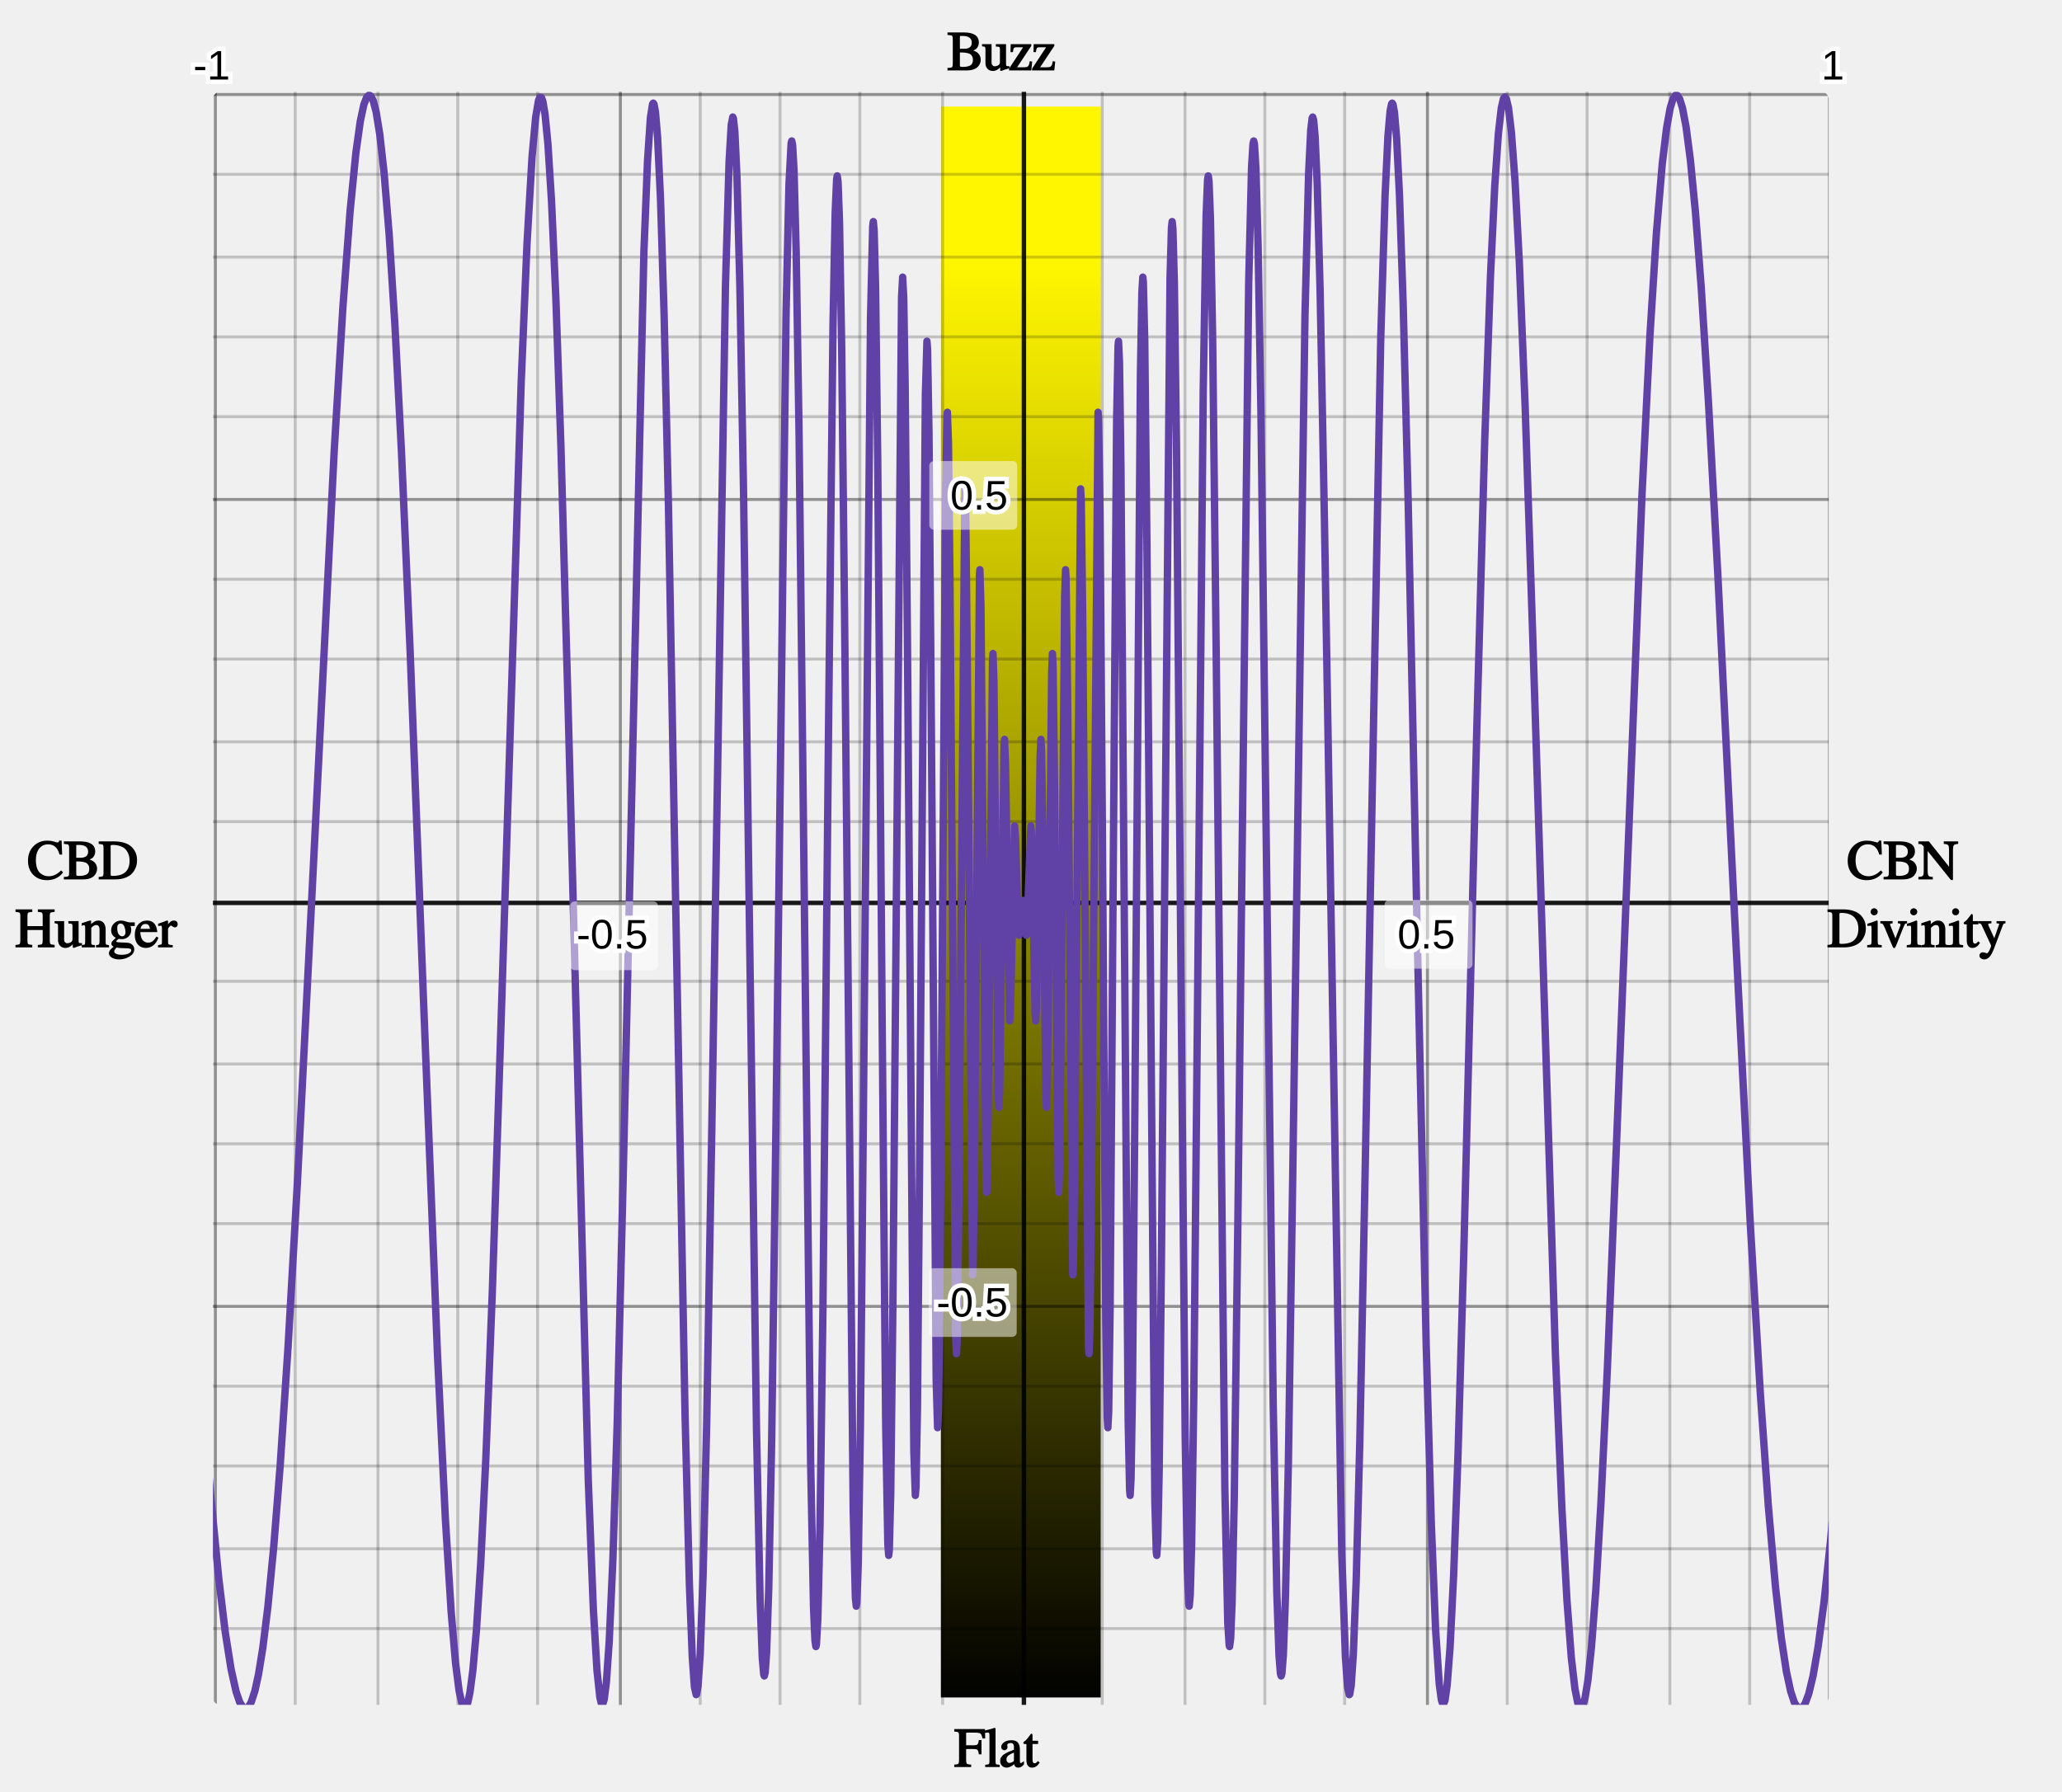
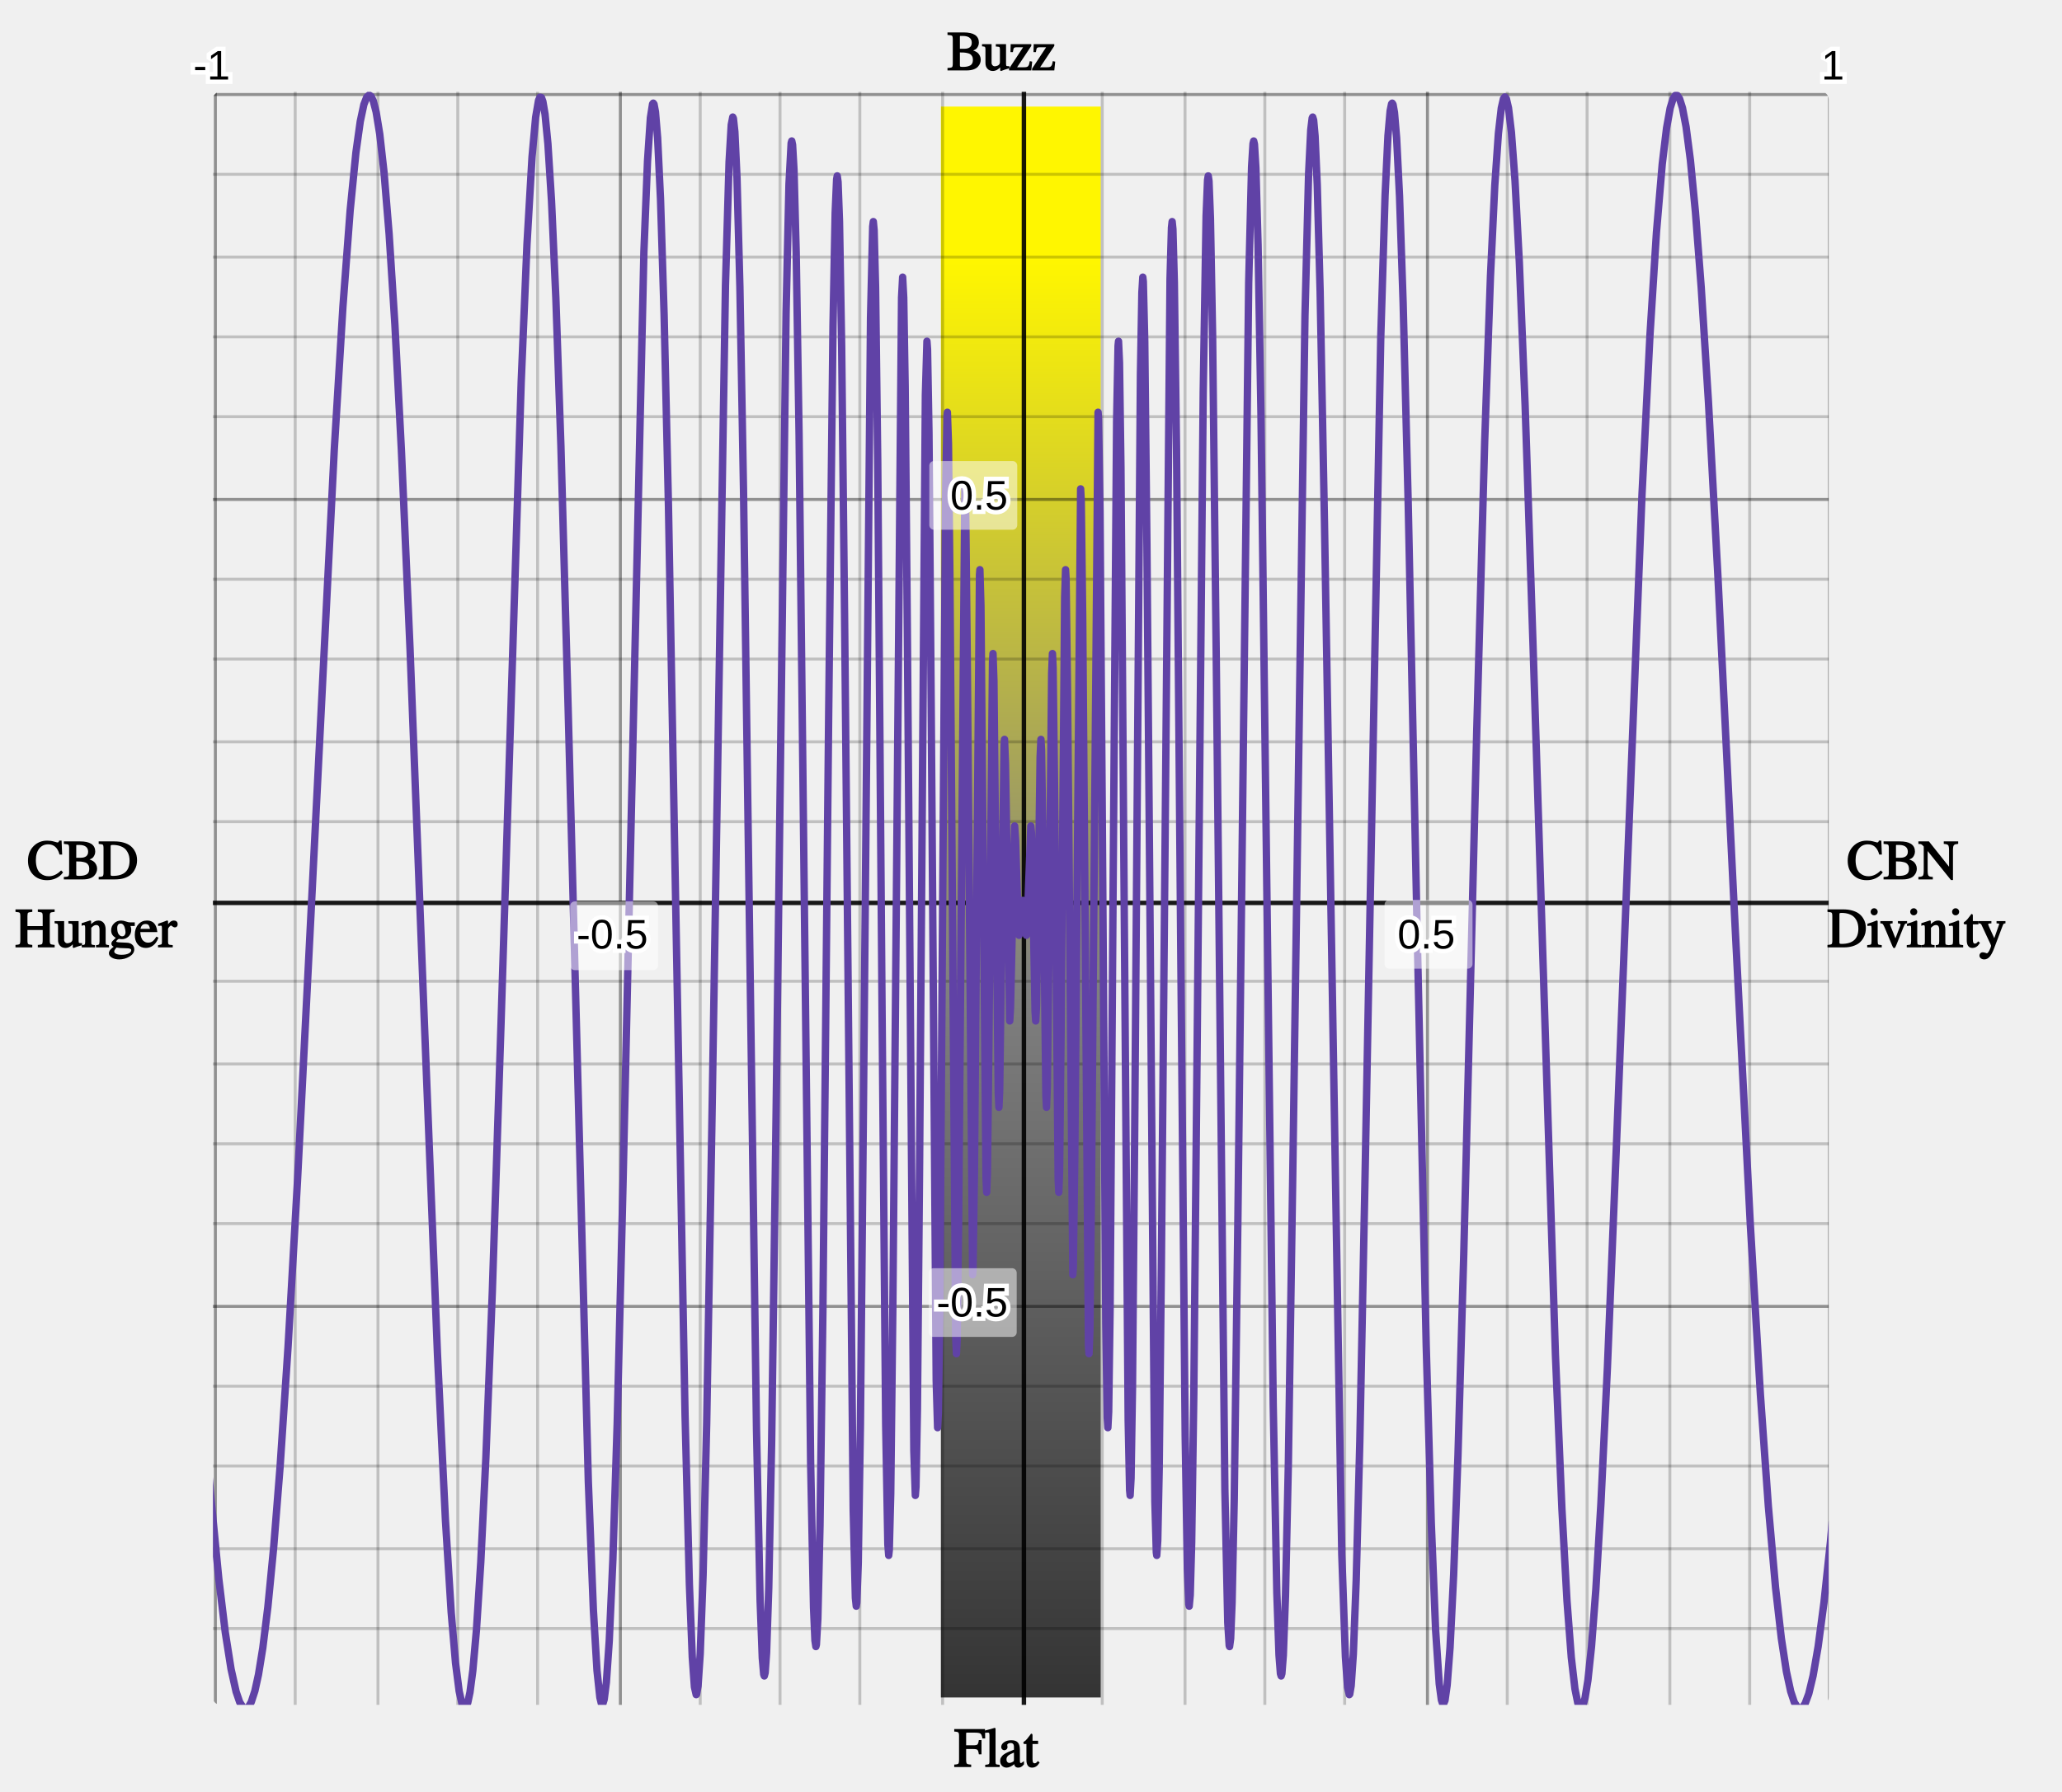
<svg xmlns="http://www.w3.org/2000/svg" xmlns:xlink="http://www.w3.org/1999/xlink" version="1.1" width="1395" height="1212" id="svg113">
  <defs id="defs1">
    <linearGradient id="linearGradient132">
-       <stop style="stop-color:#000000;stop-opacity:1;" offset="0" id="stop132" />
+       <stop style="stop-color:#333333;stop-opacity:1;" offset="0" id="stop132" />
+       <stop style="stop-color:#808080;stop-opacity:1;" offset="0.5" id="stop1" />
      <stop style="stop-color:#fff600;stop-opacity:1;" offset="1" id="stop133" />
    </linearGradient>
    <clipPath clipPathUnits="userSpaceOnUse" id="clipPath117">
      <rect style="fill:#c238b9;stroke:#c338b9;stroke-width:1.334;stroke-linecap:round;stroke-dasharray:5.337, 10.673" id="rect118" width="546.552" height="545.724" x="189.671" y="234.591" ry="2.51" />
    </clipPath>
    <clipPath clipPathUnits="userSpaceOnUse" id="clipPath118">
      <rect style="fill:#c238b9;stroke:#c338b9;stroke-width:1.334;stroke-linecap:round;stroke-dasharray:5.337, 10.673" id="rect119" width="546.552" height="545.724" x="189.671" y="234.591" ry="2.51" />
    </clipPath>
    <clipPath clipPathUnits="userSpaceOnUse" id="clipPath119">
      <rect style="fill:#c238b9;stroke:#c338b9;stroke-width:1.334;stroke-linecap:round;stroke-dasharray:5.337, 10.673" id="rect120" width="546.552" height="545.724" x="189.671" y="234.591" ry="2.51" />
    </clipPath>
    <clipPath clipPathUnits="userSpaceOnUse" id="clipPath120">
      <rect style="fill:#c238b9;stroke:#c338b9;stroke-width:1.334;stroke-linecap:round;stroke-dasharray:5.337, 10.673" id="rect121" width="546.552" height="545.724" x="189.671" y="234.591" ry="2.51" />
    </clipPath>
    <clipPath clipPathUnits="userSpaceOnUse" id="clipPath121">
      <rect style="fill:#c238b9;stroke:#c338b9;stroke-width:1.334;stroke-linecap:round;stroke-dasharray:5.337, 10.673" id="rect122" width="546.552" height="545.724" x="189.671" y="234.591" ry="2.51" />
    </clipPath>
    <linearGradient xlink:href="#linearGradient132" id="linearGradient133" x1="692.121" y1="1155.207" x2="692.121" y2="176.814" gradientUnits="userSpaceOnUse" />
  </defs>
  <g id="g113" transform="translate(-235.2941,-407.0588)">
    <g class="dcg-svg-axis-value" id="g89" transform="matrix(2,0,0,2,2,-588)">
      <text fill="none" stroke="#ffffff" font-family="Arial" font-size="14px" font-style="normal" font-weight="normal" text-decoration="normal" x="188.252" y="524.434" text-anchor="middle" stroke-miterlimit="2" stroke-width="3" stroke-dasharray="none" id="text88">-1</text>
      <text fill="#000000" stroke="none" font-family="Arial" font-size="14px" font-style="normal" font-weight="normal" text-decoration="normal" x="188.252" y="524.434" text-anchor="middle" id="text89">-1</text>
    </g>
    <g class="dcg-svg-axis-value" id="g95" transform="matrix(2,0,0,2,2,-588)">
      <text fill="none" stroke="#ffffff" font-family="Arial" font-size="14px" font-style="normal" font-weight="normal" text-decoration="normal" x="736.61" y="524.434" text-anchor="middle" stroke-miterlimit="2" stroke-width="3" stroke-dasharray="none" id="text94">1</text>
      <text fill="#000000" stroke="none" font-family="Arial" font-size="14px" font-style="normal" font-weight="normal" text-decoration="normal" x="736.61" y="524.434" text-anchor="middle" id="text95">1</text>
    </g>
  </g>
  <g id="labels-34e383c3" transform="matrix(2,0,0,2,-235.2941,-407.0588)" />
  <g id="g112" transform="matrix(2,0,0,2,-235.2941,-407.0588)" />
  <rect style="fill:url(#linearGradient133);stroke:none;stroke-width:1.334;stroke-linecap:round;stroke-dasharray:5.337, 10.673" id="rect132" width="108.146" height="1076.466" x="636.527" y="72.11" ry="0" />
  <g id="grid-34e383c3" transform="matrix(2,0,0,2,-235.2941,-407.0588)" clip-path="url(#clipPath119)">
    <g id="g82">
      <path fill="none" stroke="#000000" class="dcg-svg-minor-gridline" paint-order="fill stroke markers" d="M 26.5,0 V 1000" stroke-opacity="0.2" stroke-miterlimit="10" stroke-dasharray="none" id="path1" />
      <path fill="none" stroke="#000000" class="dcg-svg-minor-gridline" paint-order="fill stroke markers" d="M 54.5,0 V 1000" stroke-opacity="0.2" stroke-miterlimit="10" stroke-dasharray="none" id="path2" />
      <path fill="none" stroke="#000000" class="dcg-svg-minor-gridline" paint-order="fill stroke markers" d="M 81.5,0 V 1000" stroke-opacity="0.2" stroke-miterlimit="10" stroke-dasharray="none" id="path3" />
      <path fill="none" stroke="#000000" class="dcg-svg-minor-gridline" paint-order="fill stroke markers" d="M 108.5,0 V 1000" stroke-opacity="0.2" stroke-miterlimit="10" stroke-dasharray="none" id="path4" />
      <path fill="none" stroke="#000000" class="dcg-svg-minor-gridline" paint-order="fill stroke markers" d="M 135.5,0 V 1000" stroke-opacity="0.2" stroke-miterlimit="10" stroke-dasharray="none" id="path5" />
      <path fill="none" stroke="#000000" class="dcg-svg-minor-gridline" paint-order="fill stroke markers" d="M 163.5,0 V 1000" stroke-opacity="0.2" stroke-miterlimit="10" stroke-dasharray="none" id="path6" />
      <path fill="none" stroke="#000000" class="dcg-svg-minor-gridline" paint-order="fill stroke markers" d="M 190.5,0 V 1000" stroke-opacity="0.2" stroke-miterlimit="10" stroke-dasharray="none" id="path7" />
      <path fill="none" stroke="#000000" class="dcg-svg-minor-gridline" paint-order="fill stroke markers" d="M 217.5,0 V 1000" stroke-opacity="0.2" stroke-miterlimit="10" stroke-dasharray="none" id="path8" />
      <path fill="none" stroke="#000000" class="dcg-svg-minor-gridline" paint-order="fill stroke markers" d="M 245.5,0 V 1000" stroke-opacity="0.2" stroke-miterlimit="10" stroke-dasharray="none" id="path9" />
      <path fill="none" stroke="#000000" class="dcg-svg-minor-gridline" paint-order="fill stroke markers" d="M 272.5,0 V 1000" stroke-opacity="0.2" stroke-miterlimit="10" stroke-dasharray="none" id="path10" />
      <path fill="none" stroke="#000000" class="dcg-svg-minor-gridline" paint-order="fill stroke markers" d="M 299.5,0 V 1000" stroke-opacity="0.2" stroke-miterlimit="10" stroke-dasharray="none" id="path11" />
      <path fill="none" stroke="#000000" class="dcg-svg-minor-gridline" paint-order="fill stroke markers" d="M 327.5,0 V 1000" stroke-opacity="0.2" stroke-miterlimit="10" stroke-dasharray="none" id="path12" />
      <path fill="none" stroke="#000000" class="dcg-svg-minor-gridline" paint-order="fill stroke markers" d="M 354.5,0 V 1000" stroke-opacity="0.2" stroke-miterlimit="10" stroke-dasharray="none" id="path13" />
      <path fill="none" stroke="#000000" class="dcg-svg-minor-gridline" paint-order="fill stroke markers" d="M 381.5,0 V 1000" stroke-opacity="0.2" stroke-miterlimit="10" stroke-dasharray="none" id="path14" />
      <path fill="none" stroke="#000000" class="dcg-svg-minor-gridline" paint-order="fill stroke markers" d="M 408.5,0 V 1000" stroke-opacity="0.2" stroke-miterlimit="10" stroke-dasharray="none" id="path15" />
      <path fill="none" stroke="#000000" class="dcg-svg-minor-gridline" paint-order="fill stroke markers" d="M 436.5,0 V 1000" stroke-opacity="0.2" stroke-miterlimit="10" stroke-dasharray="none" id="path16" />
      <path fill="none" stroke="#000000" class="dcg-svg-minor-gridline" paint-order="fill stroke markers" d="M 490.5,0 V 1000" stroke-opacity="0.2" stroke-miterlimit="10" stroke-dasharray="none" id="path17" />
      <path fill="none" stroke="#000000" class="dcg-svg-minor-gridline" paint-order="fill stroke markers" d="M 518.5,0 V 1000" stroke-opacity="0.2" stroke-miterlimit="10" stroke-dasharray="none" id="path18" />
      <path fill="none" stroke="#000000" class="dcg-svg-minor-gridline" paint-order="fill stroke markers" d="M 545.5,0 V 1000" stroke-opacity="0.2" stroke-miterlimit="10" stroke-dasharray="none" id="path19" />
      <path fill="none" stroke="#000000" class="dcg-svg-minor-gridline" paint-order="fill stroke markers" d="M 572.5,0 V 1000" stroke-opacity="0.2" stroke-miterlimit="10" stroke-dasharray="none" id="path20" />
      <path fill="none" stroke="#000000" class="dcg-svg-minor-gridline" paint-order="fill stroke markers" d="M 600.5,0 V 1000" stroke-opacity="0.2" stroke-miterlimit="10" stroke-dasharray="none" id="path21" />
      <path fill="none" stroke="#000000" class="dcg-svg-minor-gridline" paint-order="fill stroke markers" d="M 627.5,0 V 1000" stroke-opacity="0.2" stroke-miterlimit="10" stroke-dasharray="none" id="path22" />
      <path fill="none" stroke="#000000" class="dcg-svg-minor-gridline" paint-order="fill stroke markers" d="M 654.5,0 V 1000" stroke-opacity="0.2" stroke-miterlimit="10" stroke-dasharray="none" id="path23" />
      <path fill="none" stroke="#000000" class="dcg-svg-minor-gridline" paint-order="fill stroke markers" d="M 682.5,0 V 1000" stroke-opacity="0.2" stroke-miterlimit="10" stroke-dasharray="none" id="path24" />
      <path fill="none" stroke="#000000" class="dcg-svg-minor-gridline" paint-order="fill stroke markers" d="M 709.5,0 V 1000" stroke-opacity="0.2" stroke-miterlimit="10" stroke-dasharray="none" id="path25" />
      <path fill="none" stroke="#000000" class="dcg-svg-minor-gridline" paint-order="fill stroke markers" d="M 736.5,0 V 1000" stroke-opacity="0.2" stroke-miterlimit="10" stroke-dasharray="none" id="path26" />
      <path fill="none" stroke="#000000" class="dcg-svg-minor-gridline" paint-order="fill stroke markers" d="M 763.5,0 V 1000" stroke-opacity="0.2" stroke-miterlimit="10" stroke-dasharray="none" id="path27" />
      <path fill="none" stroke="#000000" class="dcg-svg-minor-gridline" paint-order="fill stroke markers" d="M 791.5,0 V 1000" stroke-opacity="0.2" stroke-miterlimit="10" stroke-dasharray="none" id="path28" />
      <path fill="none" stroke="#000000" class="dcg-svg-minor-gridline" paint-order="fill stroke markers" d="M 818.5,0 V 1000" stroke-opacity="0.2" stroke-miterlimit="10" stroke-dasharray="none" id="path29" />
      <path fill="none" stroke="#000000" class="dcg-svg-minor-gridline" paint-order="fill stroke markers" d="M 845.5,0 V 1000" stroke-opacity="0.2" stroke-miterlimit="10" stroke-dasharray="none" id="path30" />
      <path fill="none" stroke="#000000" class="dcg-svg-minor-gridline" paint-order="fill stroke markers" d="M 873.5,0 V 1000" stroke-opacity="0.2" stroke-miterlimit="10" stroke-dasharray="none" id="path31" />
      <path fill="none" stroke="#000000" class="dcg-svg-minor-gridline" paint-order="fill stroke markers" d="M 900.5,0 V 1000" stroke-opacity="0.2" stroke-miterlimit="10" stroke-dasharray="none" id="path32" />
      <path fill="none" stroke="#000000" class="dcg-svg-minor-gridline" paint-order="fill stroke markers" d="M 927.5,0 V 1000" stroke-opacity="0.2" stroke-miterlimit="10" stroke-dasharray="none" id="path33" />
      <path fill="none" stroke="#000000" class="dcg-svg-minor-gridline" paint-order="fill stroke markers" d="M 955.5,0 V 1000" stroke-opacity="0.2" stroke-miterlimit="10" stroke-dasharray="none" id="path34" />
      <path fill="none" stroke="#000000" class="dcg-svg-minor-gridline" paint-order="fill stroke markers" d="M 982.5,0 V 1000" stroke-opacity="0.2" stroke-miterlimit="10" stroke-dasharray="none" id="path35" />
      <path fill="none" stroke="#000000" class="dcg-svg-minor-gridline" paint-order="fill stroke markers" d="M 0,972.5 H 1000" stroke-opacity="0.2" stroke-miterlimit="10" stroke-dasharray="none" id="path36" />
      <path fill="none" stroke="#000000" class="dcg-svg-minor-gridline" paint-order="fill stroke markers" d="M 0,945.5 H 1000" stroke-opacity="0.2" stroke-miterlimit="10" stroke-dasharray="none" id="path37" />
      <path fill="none" stroke="#000000" class="dcg-svg-minor-gridline" paint-order="fill stroke markers" d="M 0,918.5 H 1000" stroke-opacity="0.2" stroke-miterlimit="10" stroke-dasharray="none" id="path38" />
      <path fill="none" stroke="#000000" class="dcg-svg-minor-gridline" paint-order="fill stroke markers" d="M 0,890.5 H 1000" stroke-opacity="0.2" stroke-miterlimit="10" stroke-dasharray="none" id="path39" />
      <path fill="none" stroke="#000000" class="dcg-svg-minor-gridline" paint-order="fill stroke markers" d="M 0,863.5 H 1000" stroke-opacity="0.2" stroke-miterlimit="10" stroke-dasharray="none" id="path40" />
      <path fill="none" stroke="#000000" class="dcg-svg-minor-gridline" paint-order="fill stroke markers" d="M 0,836.5 H 1000" stroke-opacity="0.2" stroke-miterlimit="10" stroke-dasharray="none" id="path41" />
      <path fill="none" stroke="#000000" class="dcg-svg-minor-gridline" paint-order="fill stroke markers" d="M 0,808.5 H 1000" stroke-opacity="0.2" stroke-miterlimit="10" stroke-dasharray="none" id="path42" />
      <path fill="none" stroke="#000000" class="dcg-svg-minor-gridline" paint-order="fill stroke markers" d="M 0,781.5 H 1000" stroke-opacity="0.2" stroke-miterlimit="10" stroke-dasharray="none" id="path43" />
      <path fill="none" stroke="#000000" class="dcg-svg-minor-gridline" paint-order="fill stroke markers" d="M 0,754.5 H 1000" stroke-opacity="0.2" stroke-miterlimit="10" stroke-dasharray="none" id="path44" />
      <path fill="none" stroke="#000000" class="dcg-svg-minor-gridline" paint-order="fill stroke markers" d="M 0,727.5 H 1000" stroke-opacity="0.2" stroke-miterlimit="10" stroke-dasharray="none" id="path45" />
      <path fill="none" stroke="#000000" class="dcg-svg-minor-gridline" paint-order="fill stroke markers" d="M 0,699.5 H 1000" stroke-opacity="0.2" stroke-miterlimit="10" stroke-dasharray="none" id="path46" />
      <path fill="none" stroke="#000000" class="dcg-svg-minor-gridline" paint-order="fill stroke markers" d="M 0,672.5 H 1000" stroke-opacity="0.2" stroke-miterlimit="10" stroke-dasharray="none" id="path47" />
      <path fill="none" stroke="#000000" class="dcg-svg-minor-gridline" paint-order="fill stroke markers" d="M 0,645.5 H 1000" stroke-opacity="0.2" stroke-miterlimit="10" stroke-dasharray="none" id="path48" />
      <path fill="none" stroke="#000000" class="dcg-svg-minor-gridline" paint-order="fill stroke markers" d="M 0,617.5 H 1000" stroke-opacity="0.2" stroke-miterlimit="10" stroke-dasharray="none" id="path49" />
      <path fill="none" stroke="#000000" class="dcg-svg-minor-gridline" paint-order="fill stroke markers" d="M 0,590.5 H 1000" stroke-opacity="0.2" stroke-miterlimit="10" stroke-dasharray="none" id="path50" />
      <path fill="none" stroke="#000000" class="dcg-svg-minor-gridline" paint-order="fill stroke markers" d="M 0,563.5 H 1000" stroke-opacity="0.2" stroke-miterlimit="10" stroke-dasharray="none" id="path51" />
      <path fill="none" stroke="#000000" class="dcg-svg-minor-gridline" paint-order="fill stroke markers" d="M 0,535.5 H 1000" stroke-opacity="0.2" stroke-miterlimit="10" stroke-dasharray="none" id="path52" />
      <path fill="none" stroke="#000000" class="dcg-svg-minor-gridline" paint-order="fill stroke markers" d="M 0,481.5 H 1000" stroke-opacity="0.2" stroke-miterlimit="10" stroke-dasharray="none" id="path53" />
      <path fill="none" stroke="#000000" class="dcg-svg-minor-gridline" paint-order="fill stroke markers" d="M 0,454.5 H 1000" stroke-opacity="0.2" stroke-miterlimit="10" stroke-dasharray="none" id="path54" />
      <path fill="none" stroke="#000000" class="dcg-svg-minor-gridline" paint-order="fill stroke markers" d="M 0,426.5 H 1000" stroke-opacity="0.2" stroke-miterlimit="10" stroke-dasharray="none" id="path55" />
      <path fill="none" stroke="#000000" class="dcg-svg-minor-gridline" paint-order="fill stroke markers" d="M 0,399.5 H 1000" stroke-opacity="0.2" stroke-miterlimit="10" stroke-dasharray="none" id="path56" />
      <path fill="none" stroke="#000000" class="dcg-svg-minor-gridline" paint-order="fill stroke markers" d="M 0,372.5 H 1000" stroke-opacity="0.2" stroke-miterlimit="10" stroke-dasharray="none" id="path57" />
      <path fill="none" stroke="#000000" class="dcg-svg-minor-gridline" paint-order="fill stroke markers" d="M 0,344.5 H 1000" stroke-opacity="0.2" stroke-miterlimit="10" stroke-dasharray="none" id="path58" />
      <path fill="none" stroke="#000000" class="dcg-svg-minor-gridline" paint-order="fill stroke markers" d="M 0,317.5 H 1000" stroke-opacity="0.2" stroke-miterlimit="10" stroke-dasharray="none" id="path59" />
      <path fill="none" stroke="#000000" class="dcg-svg-minor-gridline" paint-order="fill stroke markers" d="M 0,290.5 H 1000" stroke-opacity="0.2" stroke-miterlimit="10" stroke-dasharray="none" id="path60" />
      <path fill="none" stroke="#000000" class="dcg-svg-minor-gridline" paint-order="fill stroke markers" d="M 0,262.5 H 1000" stroke-opacity="0.2" stroke-miterlimit="10" stroke-dasharray="none" id="path61" />
      <path fill="none" stroke="#000000" class="dcg-svg-minor-gridline" paint-order="fill stroke markers" d="M 0,235.5 H 1000" stroke-opacity="0.2" stroke-miterlimit="10" stroke-dasharray="none" id="path62" />
      <path fill="none" stroke="#000000" class="dcg-svg-minor-gridline" paint-order="fill stroke markers" d="M 0,208.5 H 1000" stroke-opacity="0.2" stroke-miterlimit="10" stroke-dasharray="none" id="path63" />
      <path fill="none" stroke="#000000" class="dcg-svg-minor-gridline" paint-order="fill stroke markers" d="M 0,181.5 H 1000" stroke-opacity="0.2" stroke-miterlimit="10" stroke-dasharray="none" id="path64" />
      <path fill="none" stroke="#000000" class="dcg-svg-minor-gridline" paint-order="fill stroke markers" d="M 0,153.5 H 1000" stroke-opacity="0.2" stroke-miterlimit="10" stroke-dasharray="none" id="path65" />
      <path fill="none" stroke="#000000" class="dcg-svg-minor-gridline" paint-order="fill stroke markers" d="M 0,126.5 H 1000" stroke-opacity="0.2" stroke-miterlimit="10" stroke-dasharray="none" id="path66" />
      <path fill="none" stroke="#000000" class="dcg-svg-minor-gridline" paint-order="fill stroke markers" d="M 0,99.5 H 1000" stroke-opacity="0.2" stroke-miterlimit="10" stroke-dasharray="none" id="path67" />
      <path fill="none" stroke="#000000" class="dcg-svg-minor-gridline" paint-order="fill stroke markers" d="M 0,71.5 H 1000" stroke-opacity="0.2" stroke-miterlimit="10" stroke-dasharray="none" id="path68" />
      <path fill="none" stroke="#000000" class="dcg-svg-minor-gridline" paint-order="fill stroke markers" d="M 0,44.5 H 1000" stroke-opacity="0.2" stroke-miterlimit="10" stroke-dasharray="none" id="path69" />
      <path fill="none" stroke="#000000" class="dcg-svg-minor-gridline" paint-order="fill stroke markers" d="M 0,17.5 H 1000" stroke-opacity="0.2" stroke-miterlimit="10" stroke-dasharray="none" id="path70" />
      <path fill="none" stroke="#000000" class="dcg-svg-major-gridline" paint-order="fill stroke markers" d="M 54.5,0 V 1000" stroke-opacity="0.25" stroke-miterlimit="10" stroke-dasharray="none" id="path71" />
      <path fill="none" stroke="#000000" class="dcg-svg-major-gridline" paint-order="fill stroke markers" d="M 190.5,0 V 1000" stroke-opacity="0.25" stroke-miterlimit="10" stroke-dasharray="none" id="path72" />
      <path fill="none" stroke="#000000" class="dcg-svg-major-gridline" paint-order="fill stroke markers" d="M 327.5,0 V 1000" stroke-opacity="0.25" stroke-miterlimit="10" stroke-dasharray="none" id="path73" />
      <path fill="none" stroke="#000000" class="dcg-svg-major-gridline" paint-order="fill stroke markers" d="M 600.5,0 V 1000" stroke-opacity="0.25" stroke-miterlimit="10" stroke-dasharray="none" id="path74" />
      <path fill="none" stroke="#000000" class="dcg-svg-major-gridline" paint-order="fill stroke markers" d="M 736.5,0 V 1000" stroke-opacity="0.25" stroke-miterlimit="10" stroke-dasharray="none" id="path75" />
      <path fill="none" stroke="#000000" class="dcg-svg-major-gridline" paint-order="fill stroke markers" d="M 873.5,0 V 1000" stroke-opacity="0.25" stroke-miterlimit="10" stroke-dasharray="none" id="path76" />
      <path fill="none" stroke="#000000" class="dcg-svg-major-gridline" paint-order="fill stroke markers" d="M 0,918.5 H 1000" stroke-opacity="0.25" stroke-miterlimit="10" stroke-dasharray="none" id="path77" />
      <path fill="none" stroke="#000000" class="dcg-svg-major-gridline" paint-order="fill stroke markers" d="M 0,781.5 H 1000" stroke-opacity="0.25" stroke-miterlimit="10" stroke-dasharray="none" id="path78" />
      <path fill="none" stroke="#000000" class="dcg-svg-major-gridline" paint-order="fill stroke markers" d="M 0,645.5 H 1000" stroke-opacity="0.25" stroke-miterlimit="10" stroke-dasharray="none" id="path79" />
      <path fill="none" stroke="#000000" class="dcg-svg-major-gridline" paint-order="fill stroke markers" d="M 0,372.5 H 1000" stroke-opacity="0.25" stroke-miterlimit="10" stroke-dasharray="none" id="path80" />
      <path fill="none" stroke="#000000" class="dcg-svg-major-gridline" paint-order="fill stroke markers" d="M 0,235.5 H 1000" stroke-opacity="0.25" stroke-miterlimit="10" stroke-dasharray="none" id="path81" />
      <path fill="none" stroke="#000000" class="dcg-svg-major-gridline" paint-order="fill stroke markers" d="M 0,99.5 H 1000" stroke-opacity="0.25" stroke-miterlimit="10" stroke-dasharray="none" id="path82" />
    </g>
  </g>
  <g id="yaxis-34e383c3" transform="matrix(2,0,0,2,-235.2941,-407.0588)" clip-path="url(#clipPath118)">
    <g id="g83">
      <path fill="none" stroke="#000000" class="dcg-svg-axis-line" paint-order="fill stroke markers" d="M 464,0 V 1000" stroke-opacity="0.9" stroke-miterlimit="10" stroke-width="1.5" stroke-dasharray="none" id="path83" />
    </g>
  </g>
  <g id="xaxis-34e383c3" transform="matrix(2,0,0,2,-235.2941,-407.0588)" clip-path="url(#clipPath117)">
    <g id="g84">
      <path fill="none" stroke="#000000" class="dcg-svg-axis-line" paint-order="fill stroke markers" d="M 0,509 H 1000" stroke-opacity="0.9" stroke-miterlimit="10" stroke-width="1.5" stroke-dasharray="none" id="path84" />
    </g>
  </g>
  <g class="dcg-svg-axis-value" id="g85" transform="matrix(2,0,0,2,-235.2941,-407.0588)">
    <text fill="none" stroke="#ffffff" font-family="Arial" font-size="14px" font-style="normal" font-weight="normal" text-decoration="normal" x="454.69" y="524.434" text-anchor="middle" stroke-miterlimit="2" stroke-width="3" stroke-dasharray="none" id="text84">0</text>
    <text fill="#000000" stroke="none" font-family="Arial" font-size="14px" font-style="normal" font-weight="normal" text-decoration="normal" x="454.69" y="524.434" text-anchor="middle" id="text85">0</text>
  </g>
  <g id="sketch-34e383c3" transform="matrix(2,0,0,2,-235.2941,-407.0588)" clip-path="url(#clipPath121)">
    <path fill="#6042a6" stroke="none" paint-order="stroke fill markers" d="" fill-opacity="0.4" id="path110" />
    <g id="g111">
      <path fill="none" stroke="#6042a6" class="dcg-svg-curve" paint-order="fill stroke markers" d="m 0,414.648 v 0 l 6.592,45.121 8.789,63.954 15.869,115.881 6.104,40.464 4.883,29.081 4.15,21.744 3.662,16.488 3.174,11.971 2.93,8.948 2.441,5.8 2.197,3.859 2.197,2.511 1.709,0.988 1.465,0.157 1.465,-0.493 1.709,-1.412 1.953,-2.734 1.953,-3.946 2.197,-5.903 2.441,-8.387 2.686,-11.446 2.686,-13.749 3.174,-19.15 3.418,-23.995 3.662,-29.332 4.15,-37.299 4.883,-48.448 6.836,-73.368 11.963,-129.113 4.639,-44.378 3.662,-30.594 3.174,-22.454 2.686,-15.541 2.197,-10.08 1.953,-6.805 1.709,-4.192 1.465,-2.227 1.221,-0.863 0.977,-0.025 0.977,0.576 1.221,1.577 1.465,3.166 1.709,5.467 1.709,7.389 1.953,10.793 2.197,15.101 2.441,20.355 2.686,26.526 3.174,36.467 3.662,47.991 4.883,71.203 12.451,185.624 3.418,42.112 2.686,27.586 2.197,18.181 1.953,12.396 1.709,7.674 1.221,3.558 1.221,1.888 0.977,0.274 0.732,-0.53 0.977,-1.7 1.221,-3.741 1.221,-5.549 1.465,-9.05 1.709,-13.828 1.953,-20.013 2.197,-27.626 2.686,-40.471 3.174,-55.832 4.395,-86.992 8.057,-160.58 2.93,-48.419 2.441,-32.502 1.953,-19.624 1.465,-10.487 1.221,-5.742 0.977,-2.534 0.815,-0.668 0.65,0.429 0.732,1.521 0.977,3.756 1.221,7.489 1.465,13.069 1.709,20.762 1.953,30.643 2.197,42.46 2.93,67.368 4.639,121.034 4.639,117.587 2.686,55.898 1.953,31.302 1.465,17.098 1.221,9.562 0.977,4.365 0.732,1.278 0.488,-0.121 0.732,-1.663 0.732,-3.458 0.977,-7.417 1.221,-13.754 1.465,-22.913 1.709,-35.037 2.197,-56.556 2.93,-90.227 6.836,-217.473 1.953,-46.555 1.709,-29.494 1.221,-13.435 0.977,-5.709 0.488,-1.094 0.488,0.108 0.488,1.325 0.732,4.291 0.977,10.029 1.221,19.363 1.465,32.786 1.709,50.064 2.441,88.584 6.836,261.813 1.709,43.447 1.221,20.469 0.977,9.123 0.488,1.988 0.488,0.217 0.488,-1.58 0.732,-5.771 0.977,-14.028 1.221,-27.424 1.465,-46.266 1.953,-80.185 7.08,-316.11 1.221,-30.65 0.977,-14.639 0.732,-4.65 0.235,-0.294 0.254,0.345 0.488,2.621 0.732,8.776 0.977,20.625 1.221,39.342 1.465,64.417 2.441,134.447 3.174,173.231 1.465,57.258 0.977,24.642 0.732,10.146 0.594,2.591 0.139,-0.143 0.488,-2.786 0.732,-10.863 0.977,-26.694 1.221,-51.42 1.709,-98.442 4.639,-286.486 1.221,-41.715 0.732,-12.541 0.517,-2.642 0.216,0.465 0.488,4.506 0.732,15.703 0.977,36.942 1.221,68.608 1.953,142.975 2.441,174.804 1.221,57.929 0.732,19.376 0.488,5.58 0.198,0.512 0.29,-1.107 0.488,-6.872 0.732,-21.93 0.977,-49.431 1.465,-108.034 3.418,-273.905 0.977,-43.433 0.732,-13.86 0.209,-0.735 0.279,1.313 0.488,8.628 0.732,27.71 0.977,61.826 1.465,130.129 2.441,217.328 0.977,49.157 0.488,11.234 0.312,2.044 0.177,-0.662 0.488,-8.728 0.732,-31.598 0.977,-72.561 1.953,-201.865 1.465,-131.574 0.732,-38.076 0.488,-11.352 0.209,-1.142 0.279,2.039 0.488,13.355 0.732,42.254 0.977,90.424 2.93,303.358 0.732,29.655 0.298,2.809 0.19,-1.146 0.488,-13.437 0.732,-46.98 0.977,-102.16 2.441,-272.217 0.732,-30.807 0.211,-1.683 0.277,2.914 0.488,19.16 0.732,59.406 1.465,185.786 1.221,139.729 0.732,40.559 0.289,3.697 0.199,-1.769 0.488,-19.144 0.732,-64.499 2.93,-340.159 0.367,-6.886 0.365,6.875 0.488,30.007 0.732,82.281 2.197,277.925 0.511,15.078 0.222,-2.892 0.488,-26.317 0.732,-83.082 1.953,-260.005 0.53,-18.201 0.203,2.719 0.488,28.294 0.732,89.771 1.709,230.887 0.47,15.909 0.263,-5.072 0.488,-35.15 0.977,-139.609 0.977,-134.564 0.488,-27.907 0.124,-1.238 0.364,10.6 0.488,44.914 1.953,257.245 0.258,5.74 0.23,-4.585 0.488,-38.26 2.12,-249.735 0.321,9.426 0.488,46.857 1.827,209.608 0.126,-1.521 0.488,-33.029 1.709,-202.259 0.133,-1.735 0.355,12.2 0.732,84.461 0.977,108.873 0.228,5.104 0.26,-6.588 0.488,-43.117 1.221,-129.614 0.175,-2.946 0.313,9.194 0.732,73.167 0.732,66.326 0.231,4.833 0.257,-5.843 0.488,-37.29 0.977,-79.186 0.163,-2.17 0.325,8.21 1.443,87.052 0.266,-4.587 1.385,-61.387 0.324,4.789 0.977,30.963 0.198,1.243 0.29,-2.189 0.801,-9.599 h 0.303 l 0.36,2.637 0.731,9.151 0.245,-1.925 0.488,-14.373 0.765,-20.697 0.212,2.31 0.488,21.243 0.732,39.288 0.219,3.134 0.27,-4.971 0.488,-30.667 0.732,-53.573 0.278,-6.051 0.21,3.611 0.488,33.065 0.977,83.901 0.21,3.911 0.279,-6.996 0.488,-41.257 0.977,-98.606 0.266,-6.662 0.223,4.748 0.488,40.138 1.221,132.956 0.213,4.425 0.275,-7.424 0.488,-45.332 1.221,-148.674 0.308,-9.206 0.18,3.19 0.488,38.242 1.787,197.112 0.166,-2.635 0.488,-36.375 1.983,-226.882 0.214,4.211 0.488,38.806 1.953,246.668 0.183,2.894 0.306,-8.021 0.488,-43.29 2.27,-267.188 0.172,2.361 0.488,31.297 0.732,98.326 1.221,176.099 0.488,32.047 0.215,3.409 0.273,-5.439 0.488,-35.218 0.977,-136.952 1.221,-162.985 0.488,-25.391 0.155,-1.595 0.333,7.285 0.488,35.326 0.977,131.635 1.465,190.749 0.488,23.716 0.174,1.786 0.314,-5.762 0.488,-30.618 0.732,-85.065 1.953,-257.737 0.488,-27.774 0.318,-5.208 0.171,1.496 0.488,20.311 0.732,68.863 2.686,323.634 0.488,17.127 0.152,1.026 0.337,-5.002 0.488,-24.28 0.732,-68.271 2.93,-334.251 0.488,-17.446 0.23,-2.001 0.259,2.521 0.488,18.078 0.732,55.938 1.465,173.342 1.465,160.924 0.732,45.005 0.488,11.979 0.142,0.645 0.346,-3.767 0.488,-17.72 0.732,-50.708 1.221,-128.214 1.953,-210.376 0.977,-59.551 0.488,-12.153 0.231,-1.404 0.257,1.716 0.488,12.508 0.732,39.593 1.221,107.857 2.93,282.857 0.977,44.928 0.488,7.745 0.129,0.354 0.359,-2.71 0.488,-12.163 0.732,-35.08 1.221,-93.675 3.662,-317.78 0.977,-39.209 0.488,-7.847 0.231,-0.904 0.257,1.105 0.488,8.087 0.732,25.986 0.977,56.824 1.709,138.169 2.441,197.352 1.221,63.708 0.732,21.041 0.488,6.262 0.243,0.774 0.245,-0.787 0.488,-6.169 0.732,-20.198 0.977,-45.031 1.465,-96.218 4.15,-291.882 1.221,-47.779 0.732,-15.014 0.488,-4.04 0.168,-0.283 0.32,1.017 0.488,5.411 0.732,16.476 0.977,36.084 1.465,78.042 5.859,349.224 1.221,34.633 0.732,10.345 0.579,2.501 0.153,-0.173 0.488,-2.846 0.732,-10.63 0.977,-25.227 1.221,-46.866 1.709,-86.467 5.371,-286.882 1.465,-48.215 0.977,-20.137 0.732,-8.4 0.488,-2.37 0.206,-0.228 0.282,0.425 0.488,2.723 0.732,8.672 0.977,19.626 1.221,36.062 1.709,67.507 2.93,140.315 3.174,145.171 1.709,59.822 1.465,36.205 1.221,18.215 0.732,5.506 0.488,1.405 0.137,0.071 0.595,-1.321 0.732,-5.183 0.977,-12.747 1.221,-24.573 1.465,-40.437 1.953,-68.053 4.395,-177.114 2.686,-97.883 1.953,-55.839 1.465,-30.77 1.221,-17.569 0.977,-8.561 0.732,-3.189 0.484,-0.597 0.493,0.612 0.732,3.144 0.977,8.21 1.221,16.347 1.465,27.675 1.953,48.323 2.686,81.397 7.568,239.782 2.197,52.202 1.709,31.041 1.465,19.22 1.221,10.577 0.977,4.856 0.732,1.548 0.488,0.045 0.488,-0.734 0.732,-2.537 0.977,-5.99 1.221,-11.482 1.465,-19.204 1.709,-29.042 2.197,-45.978 3.174,-78.2 8.545,-217.527 2.686,-53.755 2.197,-34.769 1.953,-23.061 1.465,-12.187 1.221,-6.747 0.977,-3.165 0.732,-1.082 0.732,0.011 0.732,1.088 0.977,3.088 1.221,6.408 1.465,11.239 1.709,17.642 1.953,25.493 2.441,38.582 3.174,58.461 5.859,119.388 5.127,100.425 3.418,57.668 2.686,37.752 2.441,27.598 1.953,17.111 1.709,11.218 1.465,6.792 1.221,3.671 1.221,1.878 0.688,0.279 0.776,-0.351 0.977,-1.428 1.221,-3.292 1.465,-6.086 1.709,-9.898 1.953,-14.745 2.197,-20.55 2.686,-30.05 3.418,-44.517 4.639,-67.874 12.207,-182.424 3.906,-49.639 3.174,-34.741 2.93,-26.953 2.441,-18.415 2.197,-13.299 1.953,-9.167 1.709,-5.962 1.709,-4.049 1.465,-1.963 1.221,-0.589 0.977,0.203 1.221,1.081 1.465,2.482 1.709,4.479 1.709,6.114 1.953,8.886 2.441,13.763 2.686,18.237 3.174,25.215 3.662,33.181 4.639,46.716 7.324,79.556 9.766,105.299 5.371,52.5 4.395,38.291 3.906,29.807 3.418,22.47 3.174,17.663 2.93,13.474 2.686,9.926 2.441,7.002 2.197,4.663 1.953,2.855 1.953,1.659 1.465,0.472 1.465,-0.177 1.465,-0.815 1.709,-1.738 2.197,-3.444 2.197,-4.754 2.441,-6.747 2.686,-9.102 3.174,-12.862 3.418,-16.168 3.906,-21.074 4.639,-28.059 5.371,-35.715 7.324,-52.405 21.729,-157.901 6.348,-41.352 5.615,-33.291 4.883,-26.044 4.639,-22.007 4.15,-17.303 3.906,-14.155 3.662,-11.359 3.418,-8.919 3.418,-7.294 3.174,-5.328 3.174,-3.954 2.686,-2.289 2.441,-1.255 2.441,-0.485 2.197,0.208 2.441,0.93 2.441,1.646 2.686,2.613 3.174,4.131 3.418,5.655 3.662,7.371 1.221,2.744" stroke-linecap="round" stroke-linejoin="round" stroke-miterlimit="10" stroke-width="2.5" stroke-dasharray="none" id="path111" />
    </g>
  </g>
  <rect style="fill:#ffffff;fill-opacity:0.5;stroke:none;stroke-width:1.334;stroke-linecap:round;stroke-dasharray:5.337, 10.673" id="rect116" width="59.488" height="46.488" x="628.345" y="858.118" ry="3.15" />
  <g class="dcg-svg-axis-value" id="g103" transform="matrix(2,0,0,2,-235.2941,-407.0588)">
    <text fill="none" stroke="#ffffff" font-family="Arial" font-size="14px" font-style="normal" font-weight="normal" text-decoration="normal" x="446.49" y="648.94" text-anchor="middle" stroke-miterlimit="2" stroke-width="3" stroke-dasharray="none" id="text102">-0.5</text>
    <text fill="#000000" stroke="none" font-family="Arial" font-size="14px" font-style="normal" font-weight="normal" text-decoration="normal" x="446.49" y="648.94" text-anchor="middle" id="text103">-0.5</text>
  </g>
  <g id="g122" transform="translate(-235.2941,-407.0588)">
    <rect style="fill:#ffffff;fill-opacity:0.5;stroke:none;stroke-width:1.334;stroke-linecap:round;stroke-dasharray:5.337, 10.673" id="rect116-9" width="59.488" height="46.488" x="864" y="719" ry="3.15" />
    <g class="dcg-svg-axis-value" id="g105" transform="scale(2)">
      <text fill="none" stroke="#ffffff" font-family="Arial" font-size="14px" font-style="normal" font-weight="normal" text-decoration="normal" x="448.827" y="375.929" text-anchor="middle" stroke-miterlimit="2" stroke-width="3" stroke-dasharray="none" id="text104">0.5</text>
      <text fill="#000000" stroke="none" font-family="Arial" font-size="14px" font-style="normal" font-weight="normal" text-decoration="normal" x="448.827" y="375.929" text-anchor="middle" id="text105">0.5</text>
    </g>
  </g>
  <g id="g123" transform="translate(-235.2941,-407.0588)">
    <rect style="fill:#ffffff;fill-opacity:0.5;stroke:none;stroke-width:1.334;stroke-linecap:round;stroke-dasharray:5.337, 10.673" id="rect116-4" width="59.488" height="46.488" x="621" y="1017" ry="3.15" />
    <g class="dcg-svg-axis-value" id="g91" transform="scale(2)">
      <text fill="none" stroke="#ffffff" font-family="Arial" font-size="14px" font-style="normal" font-weight="normal" text-decoration="normal" x="324.757" y="524.434" text-anchor="middle" stroke-miterlimit="2" stroke-width="3" stroke-dasharray="none" id="text90">-0.5</text>
      <text fill="#000000" stroke="none" font-family="Arial" font-size="14px" font-style="normal" font-weight="normal" text-decoration="normal" x="324.757" y="524.434" text-anchor="middle" id="text91">-0.5</text>
    </g>
  </g>
  <g id="g124" transform="translate(-235.2941,-407.0588)">
    <rect style="fill:#ffffff;fill-opacity:0.5;stroke:none;stroke-width:1.334;stroke-linecap:round;stroke-dasharray:5.337, 10.673" id="rect116-8" width="59.488" height="46.488" x="1172" y="1016" ry="3.15" />
    <g class="dcg-svg-axis-value" id="g93" transform="scale(2)">
      <text fill="none" stroke="#ffffff" font-family="Arial" font-size="14px" font-style="normal" font-weight="normal" text-decoration="normal" x="600.105" y="524.434" text-anchor="middle" stroke-miterlimit="2" stroke-width="3" stroke-dasharray="none" id="text92">0.5</text>
      <text fill="#000000" stroke="none" font-family="Arial" font-size="14px" font-style="normal" font-weight="normal" text-decoration="normal" x="600.105" y="524.434" text-anchor="middle" id="text93">0.5</text>
    </g>
  </g>
  <text xml:space="preserve" style="font-style:normal;font-variant:normal;font-weight:normal;font-stretch:normal;font-size:37.333px;line-height:23px;font-family:FreeSerif;-inkscape-font-specification:'FreeSerif, Normal';font-variant-ligatures:normal;font-variant-caps:normal;font-variant-numeric:normal;font-variant-east-asian:normal;text-align:center;text-decoration:none;text-decoration-line:none;text-decoration-color:#000000;letter-spacing:0px;word-spacing:0px;text-anchor:middle;fill:#000000;stroke:#000000;stroke-width:1px;stroke-linecap:butt;stroke-linejoin:miter;stroke-opacity:1;stop-color:#000000" x="79.16" y="594.537" id="text124">
    <tspan id="tspan124" x="79.16" y="594.537">CBD</tspan>
    <tspan x="79.16" y="617.537" id="tspan125" />
    <tspan x="79.16" y="640.537" id="tspan126">Hunger</tspan>
  </text>
  <text xml:space="preserve" style="font-style:normal;font-variant:normal;font-weight:normal;font-stretch:normal;font-size:37.333px;line-height:23px;font-family:FreeSerif;-inkscape-font-specification:'FreeSerif, Normal';font-variant-ligatures:normal;font-variant-caps:normal;font-variant-numeric:normal;font-variant-east-asian:normal;text-align:center;text-decoration:none;text-decoration-line:none;text-decoration-color:#000000;letter-spacing:0px;word-spacing:0px;text-anchor:middle;fill:#000000;stroke:#000000;stroke-width:1px;stroke-linecap:butt;stroke-linejoin:miter;stroke-opacity:1;stop-color:#000000" x="1310.358" y="594.537" id="text127">
    <tspan id="tspan127" x="1310.358" y="594.537">CBN</tspan>
    <tspan x="1310.358" y="617.537" id="tspan128" />
    <tspan x="1310.358" y="640.537" id="tspan129">Divinity</tspan>
  </text>
  <text xml:space="preserve" style="font-style:normal;font-variant:normal;font-weight:normal;font-stretch:normal;font-size:37.333px;line-height:23px;font-family:FreeSerif;-inkscape-font-specification:'FreeSerif, Normal';font-variant-ligatures:normal;font-variant-caps:normal;font-variant-numeric:normal;font-variant-east-asian:normal;text-align:center;text-decoration:none;text-decoration-line:none;text-decoration-color:#000000;letter-spacing:0px;word-spacing:0px;text-anchor:middle;fill:#000000;stroke:#000000;stroke-width:1px;stroke-linecap:butt;stroke-linejoin:miter;stroke-opacity:1;stop-color:#000000" x="688.104" y="1195.162" id="text131">
    <tspan id="tspan131" x="688.104" y="1195.162">Flat</tspan>
  </text>
  <text xml:space="preserve" style="font-style:normal;font-variant:normal;font-weight:normal;font-stretch:normal;font-size:37.333px;line-height:23px;font-family:FreeSerif;-inkscape-font-specification:'FreeSerif, Normal';font-variant-ligatures:normal;font-variant-caps:normal;font-variant-numeric:normal;font-variant-east-asian:normal;text-align:center;text-decoration:none;text-decoration-line:none;text-decoration-color:#000000;letter-spacing:0px;word-spacing:0px;text-anchor:middle;fill:#000000;stroke:#000000;stroke-width:1px;stroke-linecap:butt;stroke-linejoin:miter;stroke-opacity:1;stop-color:#000000" x="691.432" y="47.153" id="text132">
    <tspan id="tspan132" x="691.432" y="47.153">Buzz</tspan>
  </text>
</svg>
